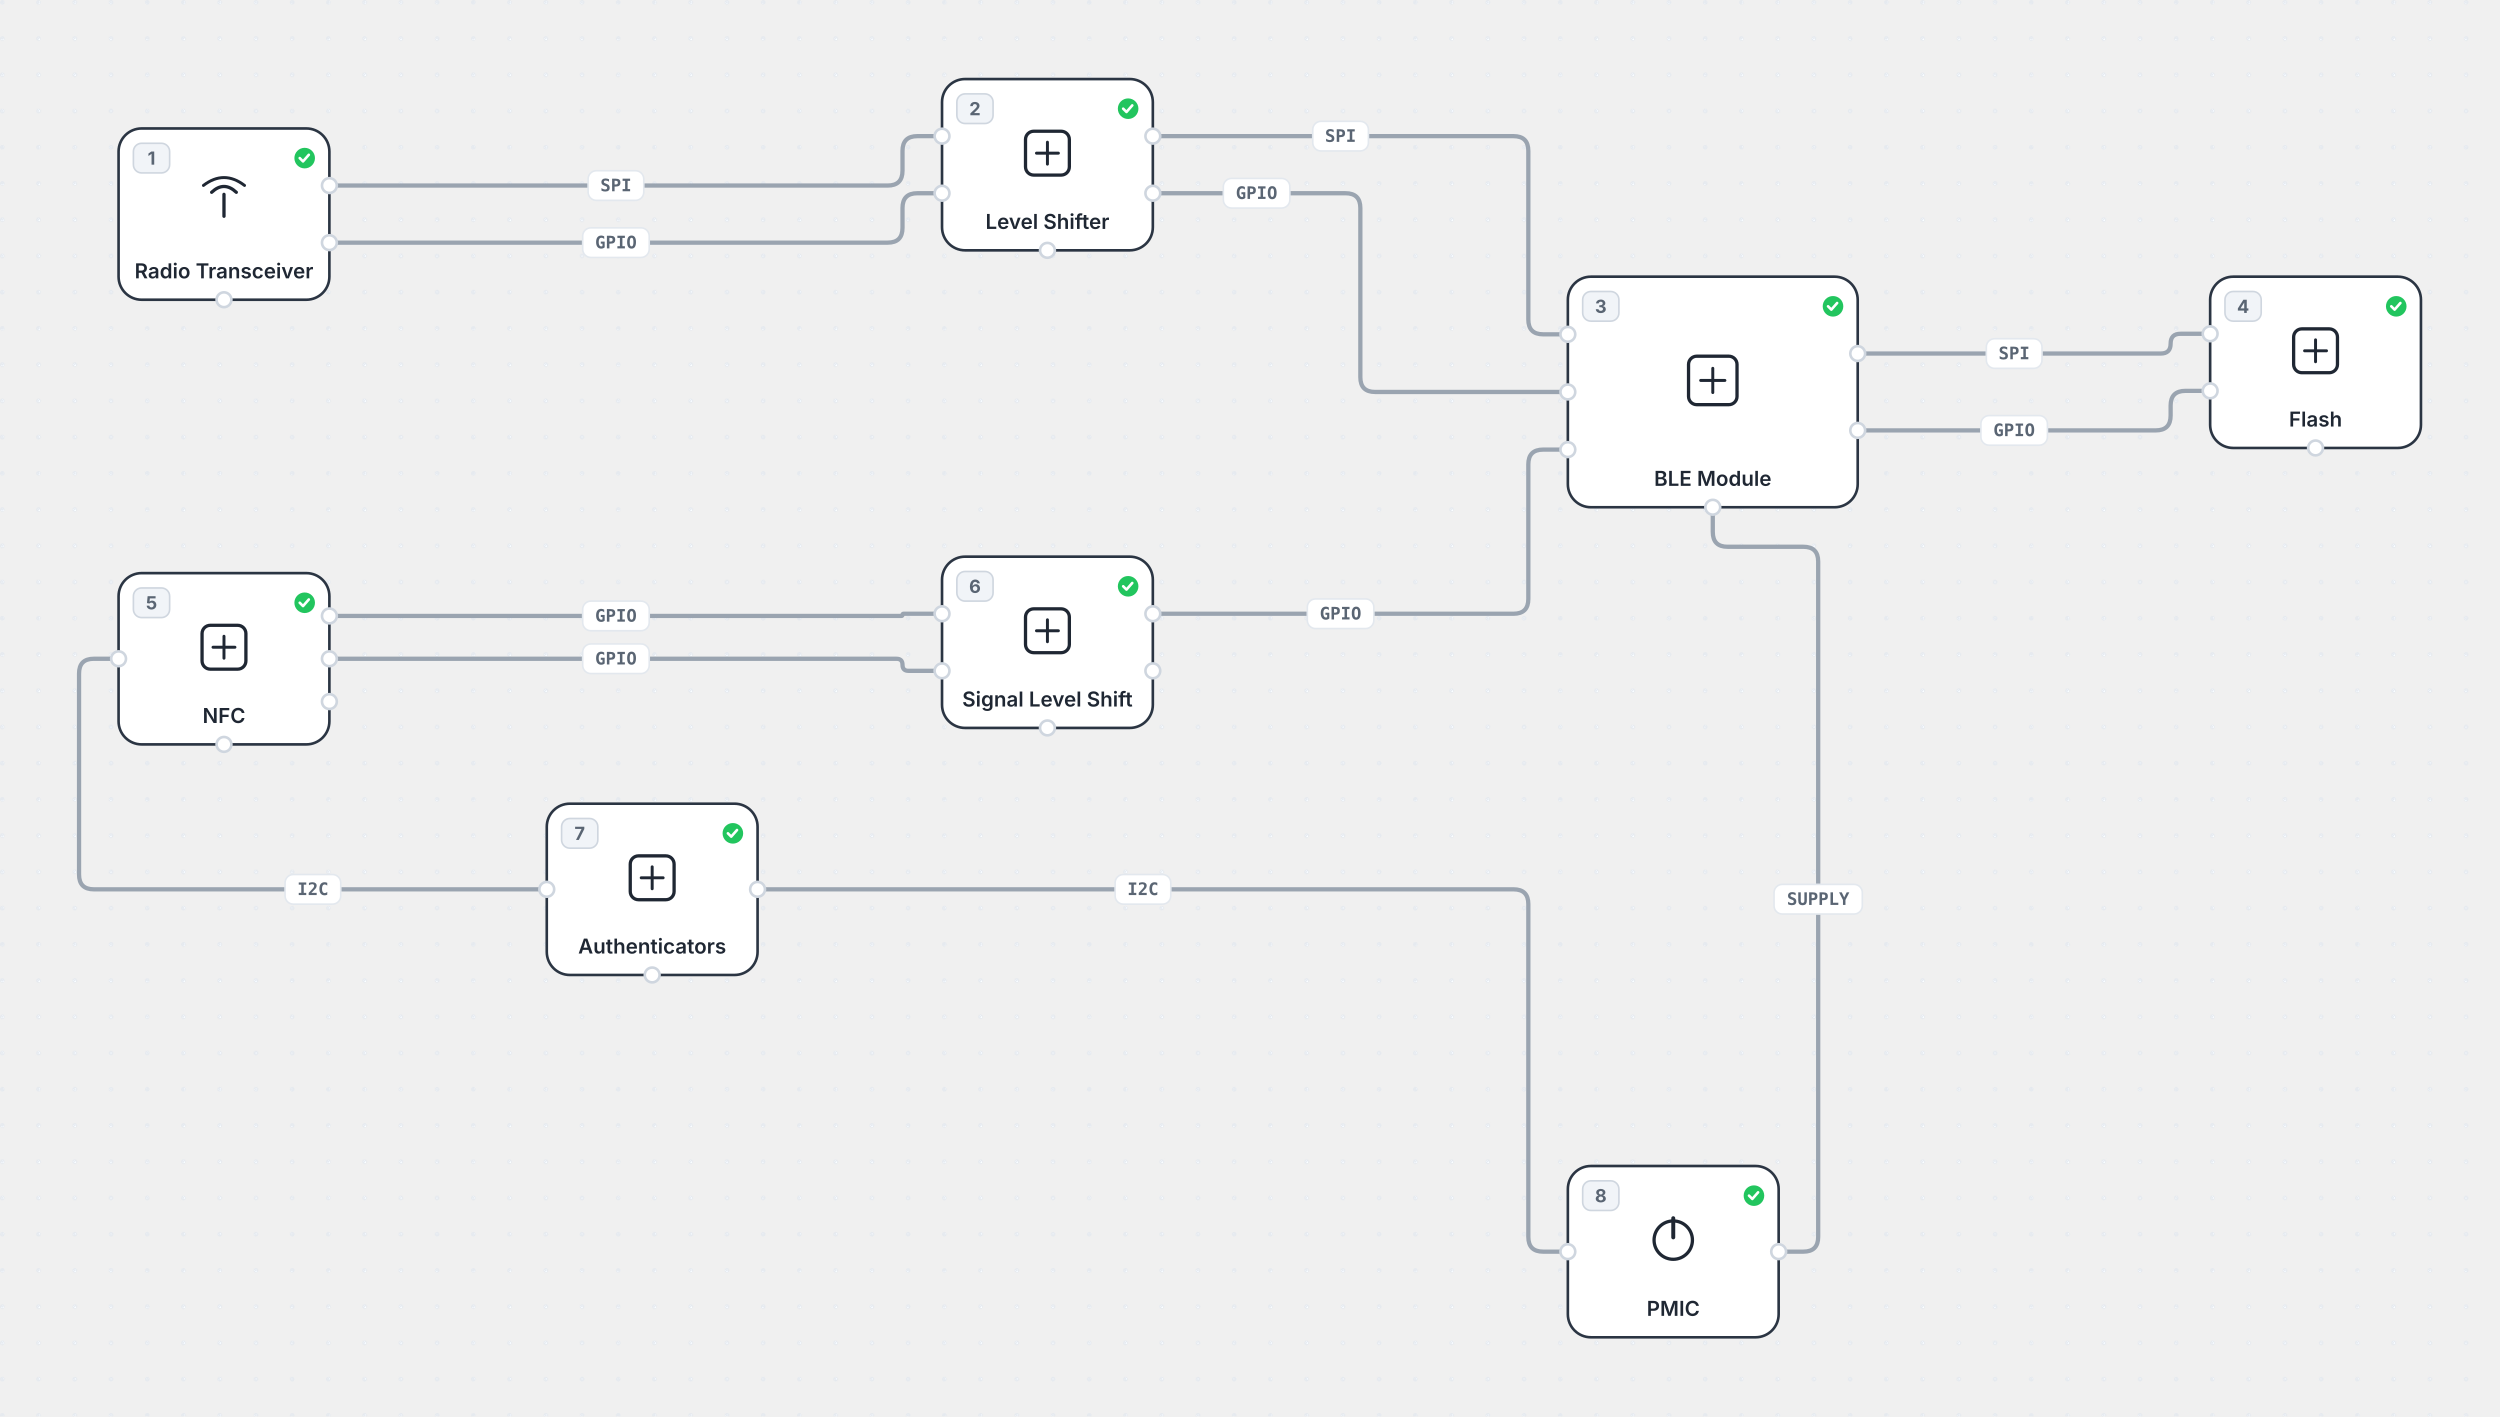
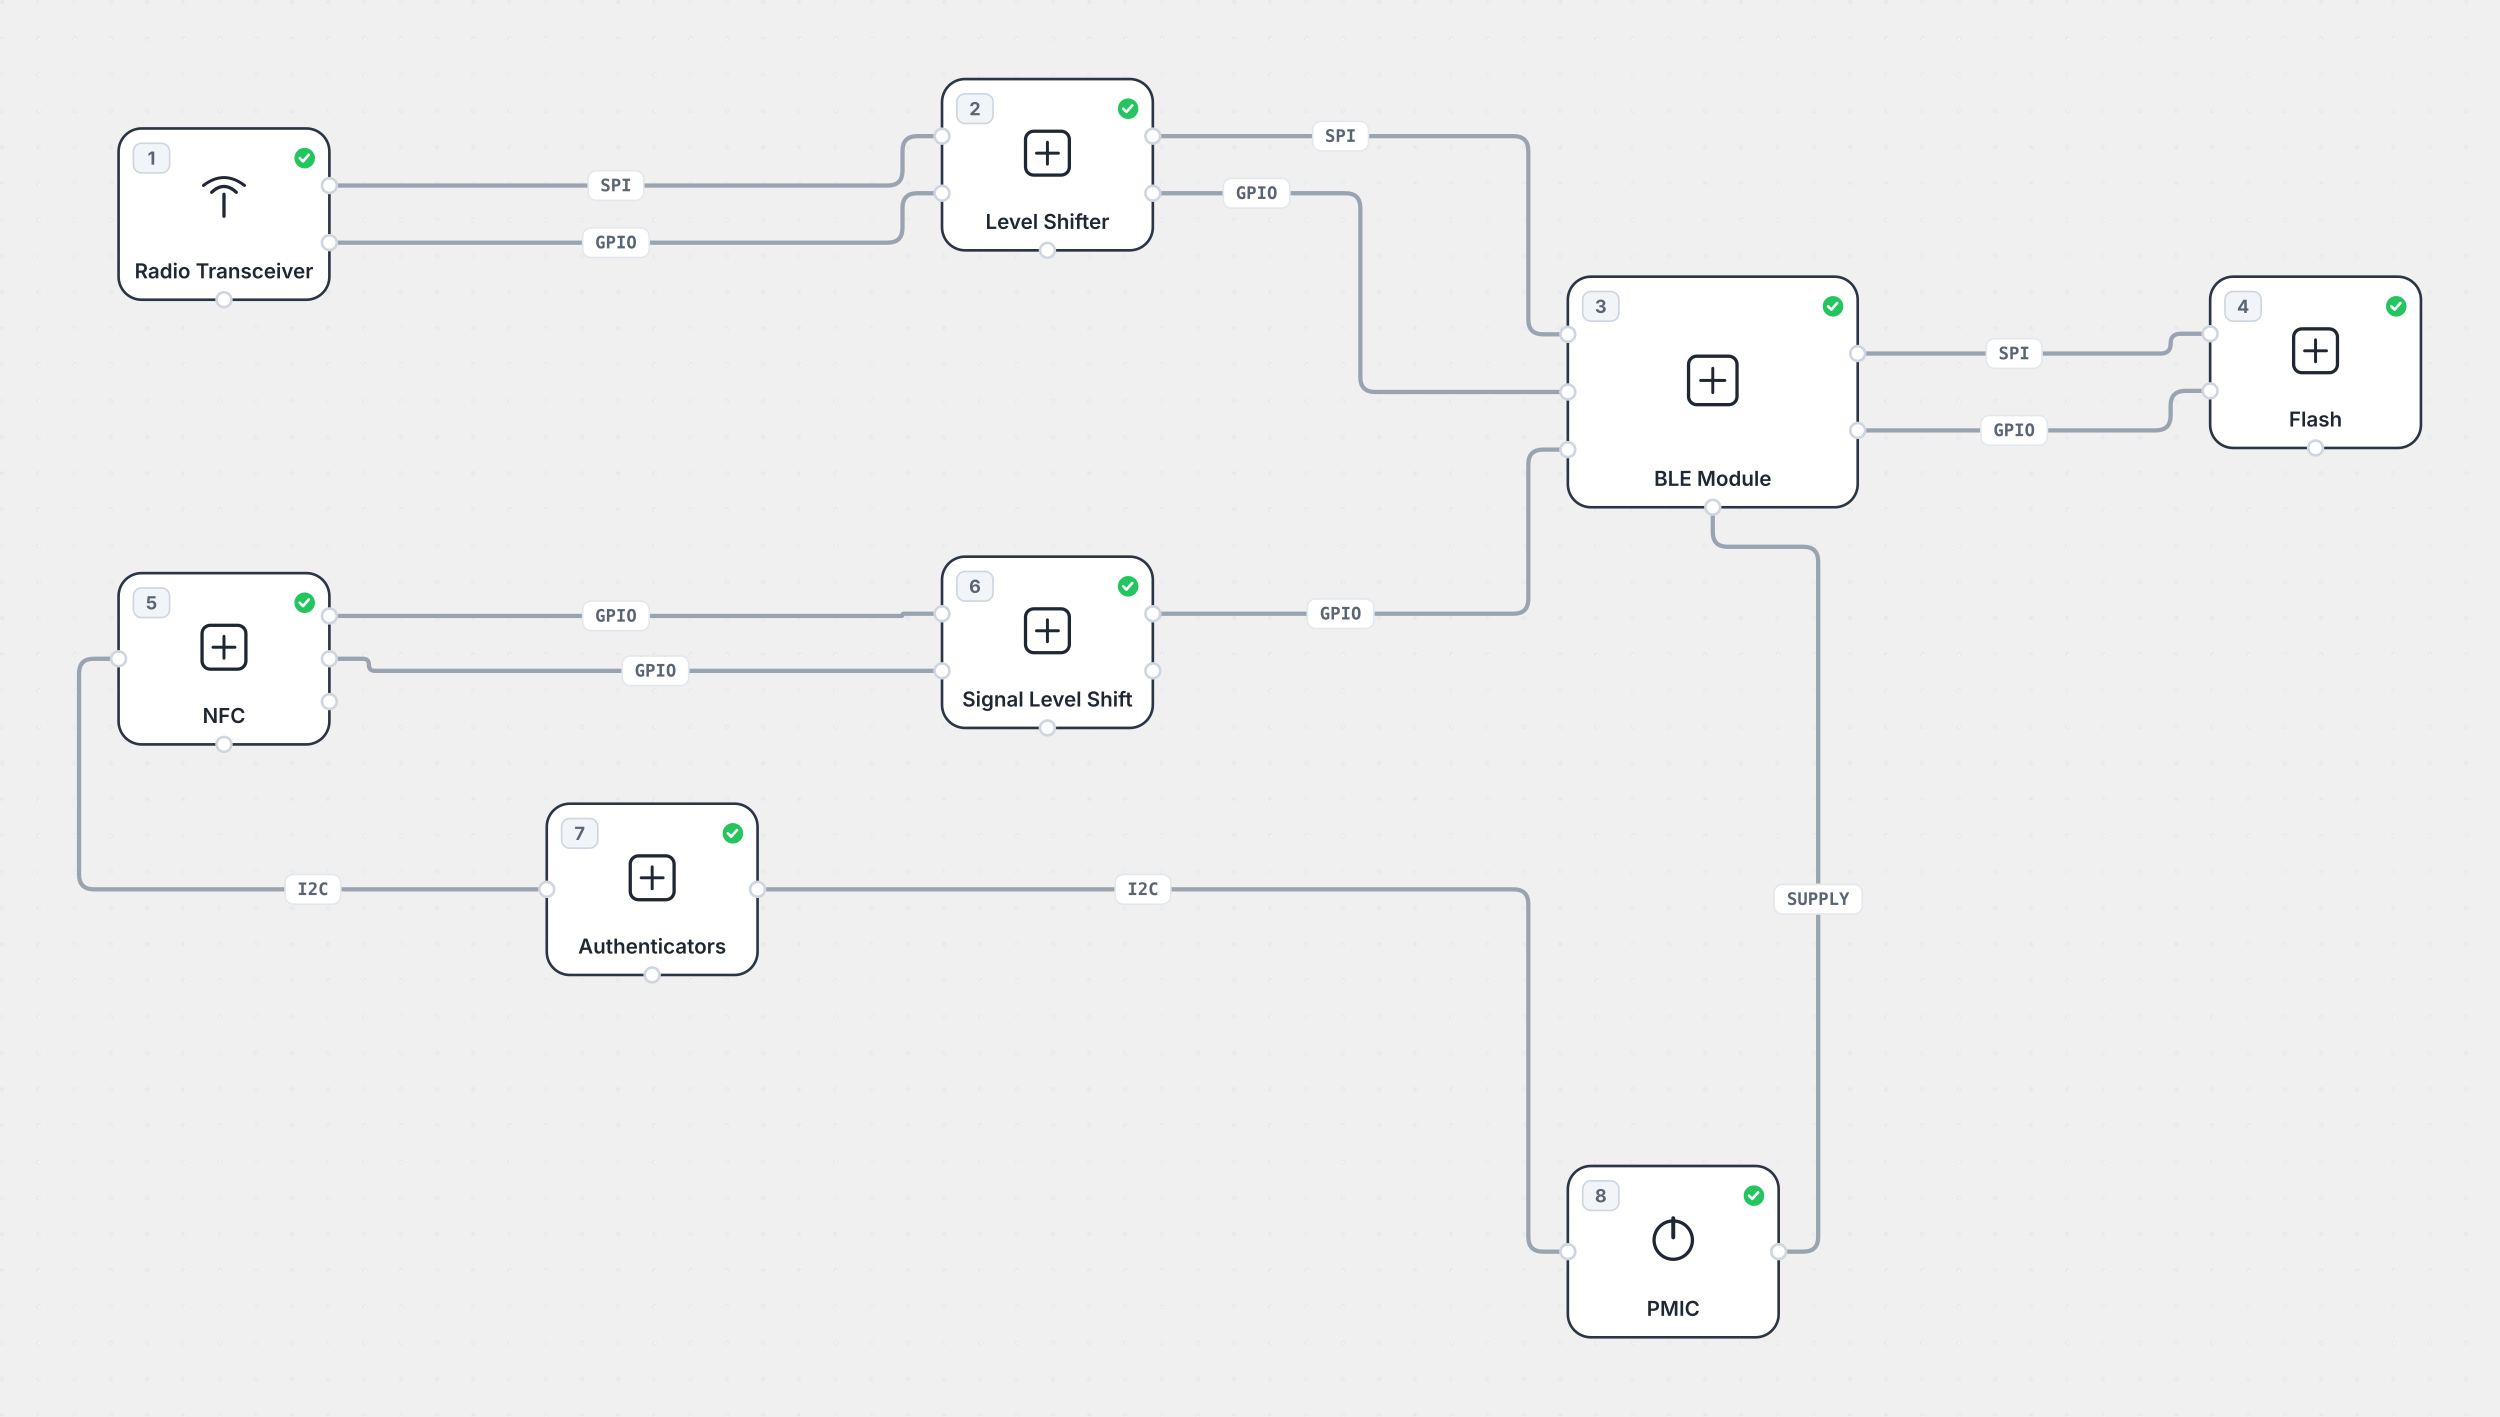
<svg xmlns="http://www.w3.org/2000/svg" width="1518" height="860" viewBox="0 0 1518 860">
  <defs>
    <pattern id="dots" width="22" height="22" patternUnits="userSpaceOnUse">
      <circle cx="1.4" cy="1.4" r="1.4" fill="#e6eaef" />
    </pattern>
  </defs>
  <rect class="grid-bg" x="0" y="0" width="1518" height="860" fill="url(#dots)" />
  <g transform="translate(12,18)">
    <g data-system-connection-id="w_9">
      <path class="wire" d="M 188 94.667 L 527 94.667 Q 536 94.667 536 85.667 L 536 73.667 Q 536 64.667 545 64.667 L 560 64.667" fill="none" stroke="#9aa4b0" stroke-width="2.6" stroke-linejoin="round" stroke-linecap="round" />
      <rect class="wlabel-bg" x="345.1" y="85.667" width="33.8" height="18" rx="5" fill="#fff" stroke="#e3e8ee" stroke-width="1" />
      <text class="wlabel-t" x="362" y="95.167" font-family="JetBrains Mono, monospace" font-size="10.5" font-weight="600" fill="#5a6573" text-anchor="middle" dominant-baseline="middle">SPI</text>
    </g>
    <g data-system-connection-id="w_10">
      <path class="wire" d="M 188 129.333 L 527 129.333 Q 536 129.333 536 120.333 L 536 108.333 Q 536 99.333 545 99.333 L 560 99.333" fill="none" stroke="#9aa4b0" stroke-width="2.6" stroke-linejoin="round" stroke-linecap="round" />
      <rect class="wlabel-bg" x="341.8" y="120.333" width="40.4" height="18" rx="5" fill="#fff" stroke="#e3e8ee" stroke-width="1" />
      <text class="wlabel-t" x="362" y="129.833" font-family="JetBrains Mono, monospace" font-size="10.5" font-weight="600" fill="#5a6573" text-anchor="middle" dominant-baseline="middle">GPIO</text>
    </g>
    <g data-system-connection-id="w_11">
      <path class="wire" d="M 688 64.667 L 907 64.667 Q 916 64.667 916 73.667 L 916 176 Q 916 185 925 185 L 940 185" fill="none" stroke="#9aa4b0" stroke-width="2.6" stroke-linejoin="round" stroke-linecap="round" />
      <rect class="wlabel-bg" x="785.1" y="55.667" width="33.8" height="18" rx="5" fill="#fff" stroke="#e3e8ee" stroke-width="1" />
      <text class="wlabel-t" x="802" y="65.167" font-family="JetBrains Mono, monospace" font-size="10.5" font-weight="600" fill="#5a6573" text-anchor="middle" dominant-baseline="middle">SPI</text>
    </g>
    <g data-system-connection-id="w_12">
      <path class="wire" d="M 688 99.333 L 805 99.333 Q 814 99.333 814 108.333 L 814 211 Q 814 220 823 220 L 940 220" fill="none" stroke="#9aa4b0" stroke-width="2.6" stroke-linejoin="round" stroke-linecap="round" />
      <rect class="wlabel-bg" x="730.8" y="90.333" width="40.4" height="18" rx="5" fill="#fff" stroke="#e3e8ee" stroke-width="1" />
      <text class="wlabel-t" x="751" y="99.833" font-family="JetBrains Mono, monospace" font-size="10.5" font-weight="600" fill="#5a6573" text-anchor="middle" dominant-baseline="middle">GPIO</text>
    </g>
    <g data-system-connection-id="w_13">
      <path class="wire" d="M 1116 196.667 L 1300 196.667 Q 1306 196.667 1306 190.667 L 1306 190.667 Q 1306 184.667 1312 184.667 L 1330 184.667" fill="none" stroke="#9aa4b0" stroke-width="2.6" stroke-linejoin="round" stroke-linecap="round" />
      <rect class="wlabel-bg" x="1194.1" y="187.667" width="33.8" height="18" rx="5" fill="#fff" stroke="#e3e8ee" stroke-width="1" />
      <text class="wlabel-t" x="1211" y="197.167" font-family="JetBrains Mono, monospace" font-size="10.5" font-weight="600" fill="#5a6573" text-anchor="middle" dominant-baseline="middle">SPI</text>
    </g>
    <g data-system-connection-id="w_14">
      <path class="wire" d="M 1116 243.333 L 1297 243.333 Q 1306 243.333 1306 234.333 L 1306 228.333 Q 1306 219.333 1315 219.333 L 1330 219.333" fill="none" stroke="#9aa4b0" stroke-width="2.6" stroke-linejoin="round" stroke-linecap="round" />
      <rect class="wlabel-bg" x="1190.8" y="234.333" width="40.4" height="18" rx="5" fill="#fff" stroke="#e3e8ee" stroke-width="1" />
      <text class="wlabel-t" x="1211" y="243.833" font-family="JetBrains Mono, monospace" font-size="10.5" font-weight="600" fill="#5a6573" text-anchor="middle" dominant-baseline="middle">GPIO</text>
    </g>
    <g data-system-connection-id="w_15">
      <path class="wire" d="M 188 356 L 535.333 356 Q 536 356 536 355.333 L 536 355.333 Q 536 354.667 536.667 354.667 L 560 354.667" fill="none" stroke="#9aa4b0" stroke-width="2.6" stroke-linejoin="round" stroke-linecap="round" />
      <rect class="wlabel-bg" x="341.8" y="347" width="40.4" height="18" rx="5" fill="#fff" stroke="#e3e8ee" stroke-width="1" />
      <text class="wlabel-t" x="362" y="356.5" font-family="JetBrains Mono, monospace" font-size="10.5" font-weight="600" fill="#5a6573" text-anchor="middle" dominant-baseline="middle">GPIO</text>
    </g>
    <g data-system-connection-id="w_16">
-       <path class="wire" d="M 188 382 L 532.333 382 Q 536 382 536 385.667 L 536 385.667 Q 536 389.333 539.667 389.333 L 560 389.333" fill="none" stroke="#9aa4b0" stroke-width="2.6" stroke-linejoin="round" stroke-linecap="round" />
-       <rect class="wlabel-bg" x="341.8" y="373" width="40.4" height="18" rx="5" fill="#fff" stroke="#e3e8ee" stroke-width="1" />
-       <text class="wlabel-t" x="362" y="382.5" font-family="JetBrains Mono, monospace" font-size="10.5" font-weight="600" fill="#5a6573" text-anchor="middle" dominant-baseline="middle">GPIO</text>
+       <path class="wire" d="M 188 382 L 208.333 382 Q 212 382 212 385.667 L 212 385.667 Q 212 389.333 215.667 389.333 L 560 389.333" fill="none" stroke="#9aa4b0" stroke-width="2.6" stroke-linejoin="round" stroke-linecap="round" />
+       <rect class="wlabel-bg" x="365.8" y="380.333" width="40.4" height="18" rx="5" fill="#fff" stroke="#e3e8ee" stroke-width="1" />
+       <text class="wlabel-t" x="386" y="389.833" font-family="JetBrains Mono, monospace" font-size="10.5" font-weight="600" fill="#5a6573" text-anchor="middle" dominant-baseline="middle">GPIO</text>
    </g>
    <g data-system-connection-id="w_17">
      <path class="wire" d="M 688 354.667 L 907 354.667 Q 916 354.667 916 345.667 L 916 264 Q 916 255 925 255 L 940 255" fill="none" stroke="#9aa4b0" stroke-width="2.6" stroke-linejoin="round" stroke-linecap="round" />
      <rect class="wlabel-bg" x="781.8" y="345.667" width="40.4" height="18" rx="5" fill="#fff" stroke="#e3e8ee" stroke-width="1" />
      <text class="wlabel-t" x="802" y="355.167" font-family="JetBrains Mono, monospace" font-size="10.5" font-weight="600" fill="#5a6573" text-anchor="middle" dominant-baseline="middle">GPIO</text>
    </g>
    <g data-system-connection-id="w_18">
      <path class="wire" d="M 60 382 L 45 382 Q 36 382 36 391 L 36 513 Q 36 522 45 522 L 320 522" fill="none" stroke="#9aa4b0" stroke-width="2.6" stroke-linejoin="round" stroke-linecap="round" />
      <rect class="wlabel-bg" x="161.1" y="513" width="33.8" height="18" rx="5" fill="#fff" stroke="#e3e8ee" stroke-width="1" />
      <text class="wlabel-t" x="178" y="522.5" font-family="JetBrains Mono, monospace" font-size="10.5" font-weight="600" fill="#5a6573" text-anchor="middle" dominant-baseline="middle">I2C</text>
    </g>
    <g data-system-connection-id="w_19">
      <path class="wire" d="M 448 522 L 907 522 Q 916 522 916 531 L 916 733 Q 916 742 925 742 L 940 742" fill="none" stroke="#9aa4b0" stroke-width="2.6" stroke-linejoin="round" stroke-linecap="round" />
      <rect class="wlabel-bg" x="665.1" y="513" width="33.8" height="18" rx="5" fill="#fff" stroke="#e3e8ee" stroke-width="1" />
      <text class="wlabel-t" x="682" y="522.5" font-family="JetBrains Mono, monospace" font-size="10.5" font-weight="600" fill="#5a6573" text-anchor="middle" dominant-baseline="middle">I2C</text>
    </g>
    <g data-system-connection-id="w_20">
      <path class="wire" d="M 1068 742 L 1083 742 Q 1092 742 1092 733 L 1092 323 Q 1092 314 1083 314 L 1037 314 Q 1028 314 1028 305 L 1028 290" fill="none" stroke="#9aa4b0" stroke-width="2.6" stroke-linejoin="round" stroke-linecap="round" />
      <rect class="wlabel-bg" x="1065.2" y="519" width="53.6" height="18" rx="5" fill="#fff" stroke="#e3e8ee" stroke-width="1" />
      <text class="wlabel-t" x="1092" y="528.5" font-family="JetBrains Mono, monospace" font-size="10.5" font-weight="600" fill="#5a6573" text-anchor="middle" dominant-baseline="middle">SUPPLY</text>
    </g>
    <g class="block" data-system-block-id="b_1" transform="translate(60,60)">
      <rect class="block-rect" width="128" height="104" rx="14" fill="#fff" stroke="#2b3543" stroke-width="1.6" />
      <rect class="numbadge" x="9" y="9" width="22" height="18" rx="5" fill="#f1f4f8" stroke="#cfd6df" stroke-width="1" />
      <text class="numbadge-t" x="20" y="22" font-family="Inter, sans-serif" font-size="11" font-weight="700" fill="#5a6573" text-anchor="middle">1</text>
      <circle class="status-dot" cx="113" cy="18" r="7" fill="#22c55e" stroke="#fff" stroke-width="1.5" />
      <path d="M 110 18 l 2 2 l 3.5 -4" stroke="#fff" stroke-width="1.6" fill="none" stroke-linecap="round" stroke-linejoin="round" />
      <path d="M 64 53.32 V 40.008" stroke="#1f2733" stroke-width="2" stroke-linecap="round" />
      <path d="M 56.512 38.76 Q 64 31.688 71.488 38.76" fill="none" stroke="#1f2733" stroke-width="2" stroke-linecap="round" />
      <path d="M 51.52 34.6 Q 64 25.032 76.48 34.6" fill="none" stroke="#1f2733" stroke-width="1.8" stroke-linecap="round" />
      <text class="block-label" x="64" y="91" font-family="Inter, sans-serif" font-size="12.5" font-weight="600" fill="#1f2733" text-anchor="middle">Radio Transceiver</text>
      <circle class="port" data-system-port-id="b_1_right_0" cx="128" cy="34.667" r="4.5" fill="#fff" stroke="#cfd6df" stroke-width="1.6" />
      <circle class="port" data-system-port-id="b_1_right_1" cx="128" cy="69.333" r="4.5" fill="#fff" stroke="#cfd6df" stroke-width="1.6" />
      <circle class="port" data-system-port-id="b_1_bottom_0" cx="64" cy="104" r="4.5" fill="#fff" stroke="#cfd6df" stroke-width="1.6" />
    </g>
    <g class="block" data-system-block-id="b_2" transform="translate(560,30)">
      <rect class="block-rect" width="128" height="104" rx="14" fill="#fff" stroke="#2b3543" stroke-width="1.6" />
      <rect class="numbadge" x="9" y="9" width="22" height="18" rx="5" fill="#f1f4f8" stroke="#cfd6df" stroke-width="1" />
      <text class="numbadge-t" x="20" y="22" font-family="Inter, sans-serif" font-size="11" font-weight="700" fill="#5a6573" text-anchor="middle">2</text>
      <circle class="status-dot" cx="113" cy="18" r="7" fill="#22c55e" stroke="#fff" stroke-width="1.5" />
      <path d="M 110 18 l 2 2 l 3.5 -4" stroke="#fff" stroke-width="1.6" fill="none" stroke-linecap="round" stroke-linejoin="round" />
      <rect x="50.688" y="31.688" width="26.624" height="26.624" rx="5" fill="none" stroke="#1f2733" stroke-width="2" />
      <path d="M 57.344 45 h 13.312 M 64 38.344 v 13.312" stroke="#1f2733" stroke-width="1.8" stroke-linecap="round" />
      <text class="block-label" x="64" y="91" font-family="Inter, sans-serif" font-size="12.5" font-weight="600" fill="#1f2733" text-anchor="middle">Level Shifter</text>
      <circle class="port" data-system-port-id="b_2_left_0" cx="0" cy="34.667" r="4.5" fill="#fff" stroke="#cfd6df" stroke-width="1.6" />
      <circle class="port" data-system-port-id="b_2_left_1" cx="0" cy="69.333" r="4.5" fill="#fff" stroke="#cfd6df" stroke-width="1.6" />
      <circle class="port" data-system-port-id="b_2_right_0" cx="128" cy="34.667" r="4.5" fill="#fff" stroke="#cfd6df" stroke-width="1.6" />
      <circle class="port" data-system-port-id="b_2_right_1" cx="128" cy="69.333" r="4.5" fill="#fff" stroke="#cfd6df" stroke-width="1.6" />
      <circle class="port" data-system-port-id="b_2_bottom_0" cx="64" cy="104" r="4.5" fill="#fff" stroke="#cfd6df" stroke-width="1.6" />
    </g>
    <g class="block" data-system-block-id="b_3" transform="translate(940,150)">
      <rect class="block-rect" width="176" height="140" rx="14" fill="#fff" stroke="#2b3543" stroke-width="1.6" />
      <rect class="numbadge" x="9" y="9" width="22" height="18" rx="5" fill="#f1f4f8" stroke="#cfd6df" stroke-width="1" />
      <text class="numbadge-t" x="20" y="22" font-family="Inter, sans-serif" font-size="11" font-weight="700" fill="#5a6573" text-anchor="middle">3</text>
      <circle class="status-dot" cx="161" cy="18" r="7" fill="#22c55e" stroke="#fff" stroke-width="1.5" />
      <path d="M 158 18 l 2 2 l 3.5 -4" stroke="#fff" stroke-width="1.6" fill="none" stroke-linecap="round" stroke-linejoin="round" />
      <rect x="73.28" y="48.28" width="29.44" height="29.44" rx="5" fill="none" stroke="#1f2733" stroke-width="2" />
      <path d="M 80.64 63 h 14.72 M 88 55.64 v 14.72" stroke="#1f2733" stroke-width="1.8" stroke-linecap="round" />
      <text class="block-label" x="88" y="127" font-family="Inter, sans-serif" font-size="12.5" font-weight="600" fill="#1f2733" text-anchor="middle">BLE Module</text>
      <circle class="port" data-system-port-id="b_3_left_0" cx="0" cy="35" r="4.5" fill="#fff" stroke="#cfd6df" stroke-width="1.6" />
      <circle class="port" data-system-port-id="b_3_left_1" cx="0" cy="70" r="4.5" fill="#fff" stroke="#cfd6df" stroke-width="1.6" />
      <circle class="port" data-system-port-id="b_3_left_2" cx="0" cy="105" r="4.5" fill="#fff" stroke="#cfd6df" stroke-width="1.6" />
      <circle class="port" data-system-port-id="b_3_right_0" cx="176" cy="46.667" r="4.5" fill="#fff" stroke="#cfd6df" stroke-width="1.6" />
      <circle class="port" data-system-port-id="b_3_right_1" cx="176" cy="93.333" r="4.5" fill="#fff" stroke="#cfd6df" stroke-width="1.6" />
      <circle class="port" data-system-port-id="b_3_bottom_0" cx="88" cy="140" r="4.5" fill="#fff" stroke="#cfd6df" stroke-width="1.6" />
    </g>
    <g class="block" data-system-block-id="b_4" transform="translate(1330,150)">
      <rect class="block-rect" width="128" height="104" rx="14" fill="#fff" stroke="#2b3543" stroke-width="1.6" />
      <rect class="numbadge" x="9" y="9" width="22" height="18" rx="5" fill="#f1f4f8" stroke="#cfd6df" stroke-width="1" />
      <text class="numbadge-t" x="20" y="22" font-family="Inter, sans-serif" font-size="11" font-weight="700" fill="#5a6573" text-anchor="middle">4</text>
      <circle class="status-dot" cx="113" cy="18" r="7" fill="#22c55e" stroke="#fff" stroke-width="1.5" />
      <path d="M 110 18 l 2 2 l 3.5 -4" stroke="#fff" stroke-width="1.6" fill="none" stroke-linecap="round" stroke-linejoin="round" />
      <rect x="50.688" y="31.688" width="26.624" height="26.624" rx="5" fill="none" stroke="#1f2733" stroke-width="2" />
      <path d="M 57.344 45 h 13.312 M 64 38.344 v 13.312" stroke="#1f2733" stroke-width="1.8" stroke-linecap="round" />
      <text class="block-label" x="64" y="91" font-family="Inter, sans-serif" font-size="12.5" font-weight="600" fill="#1f2733" text-anchor="middle">Flash</text>
      <circle class="port" data-system-port-id="b_4_left_0" cx="0" cy="34.667" r="4.5" fill="#fff" stroke="#cfd6df" stroke-width="1.6" />
      <circle class="port" data-system-port-id="b_4_left_1" cx="0" cy="69.333" r="4.5" fill="#fff" stroke="#cfd6df" stroke-width="1.6" />
      <circle class="port" data-system-port-id="b_4_bottom_0" cx="64" cy="104" r="4.5" fill="#fff" stroke="#cfd6df" stroke-width="1.6" />
    </g>
    <g class="block" data-system-block-id="b_5" transform="translate(60,330)">
      <rect class="block-rect" width="128" height="104" rx="14" fill="#fff" stroke="#2b3543" stroke-width="1.6" />
      <rect class="numbadge" x="9" y="9" width="22" height="18" rx="5" fill="#f1f4f8" stroke="#cfd6df" stroke-width="1" />
      <text class="numbadge-t" x="20" y="22" font-family="Inter, sans-serif" font-size="11" font-weight="700" fill="#5a6573" text-anchor="middle">5</text>
      <circle class="status-dot" cx="113" cy="18" r="7" fill="#22c55e" stroke="#fff" stroke-width="1.5" />
      <path d="M 110 18 l 2 2 l 3.5 -4" stroke="#fff" stroke-width="1.6" fill="none" stroke-linecap="round" stroke-linejoin="round" />
      <rect x="50.688" y="31.688" width="26.624" height="26.624" rx="5" fill="none" stroke="#1f2733" stroke-width="2" />
      <path d="M 57.344 45 h 13.312 M 64 38.344 v 13.312" stroke="#1f2733" stroke-width="1.8" stroke-linecap="round" />
      <text class="block-label" x="64" y="91" font-family="Inter, sans-serif" font-size="12.5" font-weight="600" fill="#1f2733" text-anchor="middle">NFC</text>
      <circle class="port" data-system-port-id="b_5_left_0" cx="0" cy="52" r="4.5" fill="#fff" stroke="#cfd6df" stroke-width="1.6" />
      <circle class="port" data-system-port-id="b_5_right_0" cx="128" cy="26" r="4.5" fill="#fff" stroke="#cfd6df" stroke-width="1.6" />
      <circle class="port" data-system-port-id="b_5_right_1" cx="128" cy="52" r="4.5" fill="#fff" stroke="#cfd6df" stroke-width="1.6" />
      <circle class="port" data-system-port-id="b_5_right_2" cx="128" cy="78" r="4.5" fill="#fff" stroke="#cfd6df" stroke-width="1.6" />
      <circle class="port" data-system-port-id="b_5_bottom_0" cx="64" cy="104" r="4.5" fill="#fff" stroke="#cfd6df" stroke-width="1.6" />
    </g>
    <g class="block" data-system-block-id="b_6" transform="translate(560,320)">
      <rect class="block-rect" width="128" height="104" rx="14" fill="#fff" stroke="#2b3543" stroke-width="1.6" />
      <rect class="numbadge" x="9" y="9" width="22" height="18" rx="5" fill="#f1f4f8" stroke="#cfd6df" stroke-width="1" />
      <text class="numbadge-t" x="20" y="22" font-family="Inter, sans-serif" font-size="11" font-weight="700" fill="#5a6573" text-anchor="middle">6</text>
      <circle class="status-dot" cx="113" cy="18" r="7" fill="#22c55e" stroke="#fff" stroke-width="1.5" />
      <path d="M 110 18 l 2 2 l 3.5 -4" stroke="#fff" stroke-width="1.6" fill="none" stroke-linecap="round" stroke-linejoin="round" />
      <rect x="50.688" y="31.688" width="26.624" height="26.624" rx="5" fill="none" stroke="#1f2733" stroke-width="2" />
      <path d="M 57.344 45 h 13.312 M 64 38.344 v 13.312" stroke="#1f2733" stroke-width="1.8" stroke-linecap="round" />
      <text class="block-label" x="64" y="91" font-family="Inter, sans-serif" font-size="12.5" font-weight="600" fill="#1f2733" text-anchor="middle">Signal Level Shift</text>
      <circle class="port" data-system-port-id="b_6_left_0" cx="0" cy="34.667" r="4.5" fill="#fff" stroke="#cfd6df" stroke-width="1.6" />
      <circle class="port" data-system-port-id="b_6_left_1" cx="0" cy="69.333" r="4.5" fill="#fff" stroke="#cfd6df" stroke-width="1.6" />
      <circle class="port" data-system-port-id="b_6_right_0" cx="128" cy="34.667" r="4.5" fill="#fff" stroke="#cfd6df" stroke-width="1.6" />
      <circle class="port" data-system-port-id="b_6_right_1" cx="128" cy="69.333" r="4.5" fill="#fff" stroke="#cfd6df" stroke-width="1.6" />
      <circle class="port" data-system-port-id="b_6_bottom_0" cx="64" cy="104" r="4.5" fill="#fff" stroke="#cfd6df" stroke-width="1.6" />
    </g>
    <g class="block" data-system-block-id="b_7" transform="translate(320,470)">
      <rect class="block-rect" width="128" height="104" rx="14" fill="#fff" stroke="#2b3543" stroke-width="1.6" />
      <rect class="numbadge" x="9" y="9" width="22" height="18" rx="5" fill="#f1f4f8" stroke="#cfd6df" stroke-width="1" />
      <text class="numbadge-t" x="20" y="22" font-family="Inter, sans-serif" font-size="11" font-weight="700" fill="#5a6573" text-anchor="middle">7</text>
      <circle class="status-dot" cx="113" cy="18" r="7" fill="#22c55e" stroke="#fff" stroke-width="1.5" />
      <path d="M 110 18 l 2 2 l 3.5 -4" stroke="#fff" stroke-width="1.6" fill="none" stroke-linecap="round" stroke-linejoin="round" />
      <rect x="50.688" y="31.688" width="26.624" height="26.624" rx="5" fill="none" stroke="#1f2733" stroke-width="2" />
      <path d="M 57.344 45 h 13.312 M 64 38.344 v 13.312" stroke="#1f2733" stroke-width="1.8" stroke-linecap="round" />
      <text class="block-label" x="64" y="91" font-family="Inter, sans-serif" font-size="12.5" font-weight="600" fill="#1f2733" text-anchor="middle">Authenticators</text>
      <circle class="port" data-system-port-id="b_7_left_0" cx="0" cy="52" r="4.5" fill="#fff" stroke="#cfd6df" stroke-width="1.6" />
      <circle class="port" data-system-port-id="b_7_right_0" cx="128" cy="52" r="4.5" fill="#fff" stroke="#cfd6df" stroke-width="1.6" />
      <circle class="port" data-system-port-id="b_7_bottom_0" cx="64" cy="104" r="4.5" fill="#fff" stroke="#cfd6df" stroke-width="1.6" />
    </g>
    <g class="block" data-system-block-id="b_8" transform="translate(940,690)">
      <rect class="block-rect" width="128" height="104" rx="14" fill="#fff" stroke="#2b3543" stroke-width="1.6" />
      <rect class="numbadge" x="9" y="9" width="22" height="18" rx="5" fill="#f1f4f8" stroke="#cfd6df" stroke-width="1" />
      <text class="numbadge-t" x="20" y="22" font-family="Inter, sans-serif" font-size="11" font-weight="700" fill="#5a6573" text-anchor="middle">8</text>
      <circle class="status-dot" cx="113" cy="18" r="7" fill="#22c55e" stroke="#fff" stroke-width="1.5" />
      <path d="M 110 18 l 2 2 l 3.5 -4" stroke="#fff" stroke-width="1.6" fill="none" stroke-linecap="round" stroke-linejoin="round" />
      <circle cx="64" cy="45" r="11.648" fill="none" stroke="#1f2733" stroke-width="2" />
      <path d="M 64 31.688 v 11.648" stroke="#1f2733" stroke-width="2.4" stroke-linecap="round" />
      <text class="block-label" x="64" y="91" font-family="Inter, sans-serif" font-size="12.5" font-weight="600" fill="#1f2733" text-anchor="middle">PMIC</text>
      <circle class="port" data-system-port-id="b_8_left_0" cx="0" cy="52" r="4.5" fill="#fff" stroke="#cfd6df" stroke-width="1.6" />
      <circle class="port" data-system-port-id="b_8_right_0" cx="128" cy="52" r="4.5" fill="#fff" stroke="#cfd6df" stroke-width="1.6" />
    </g>
  </g>
</svg>
